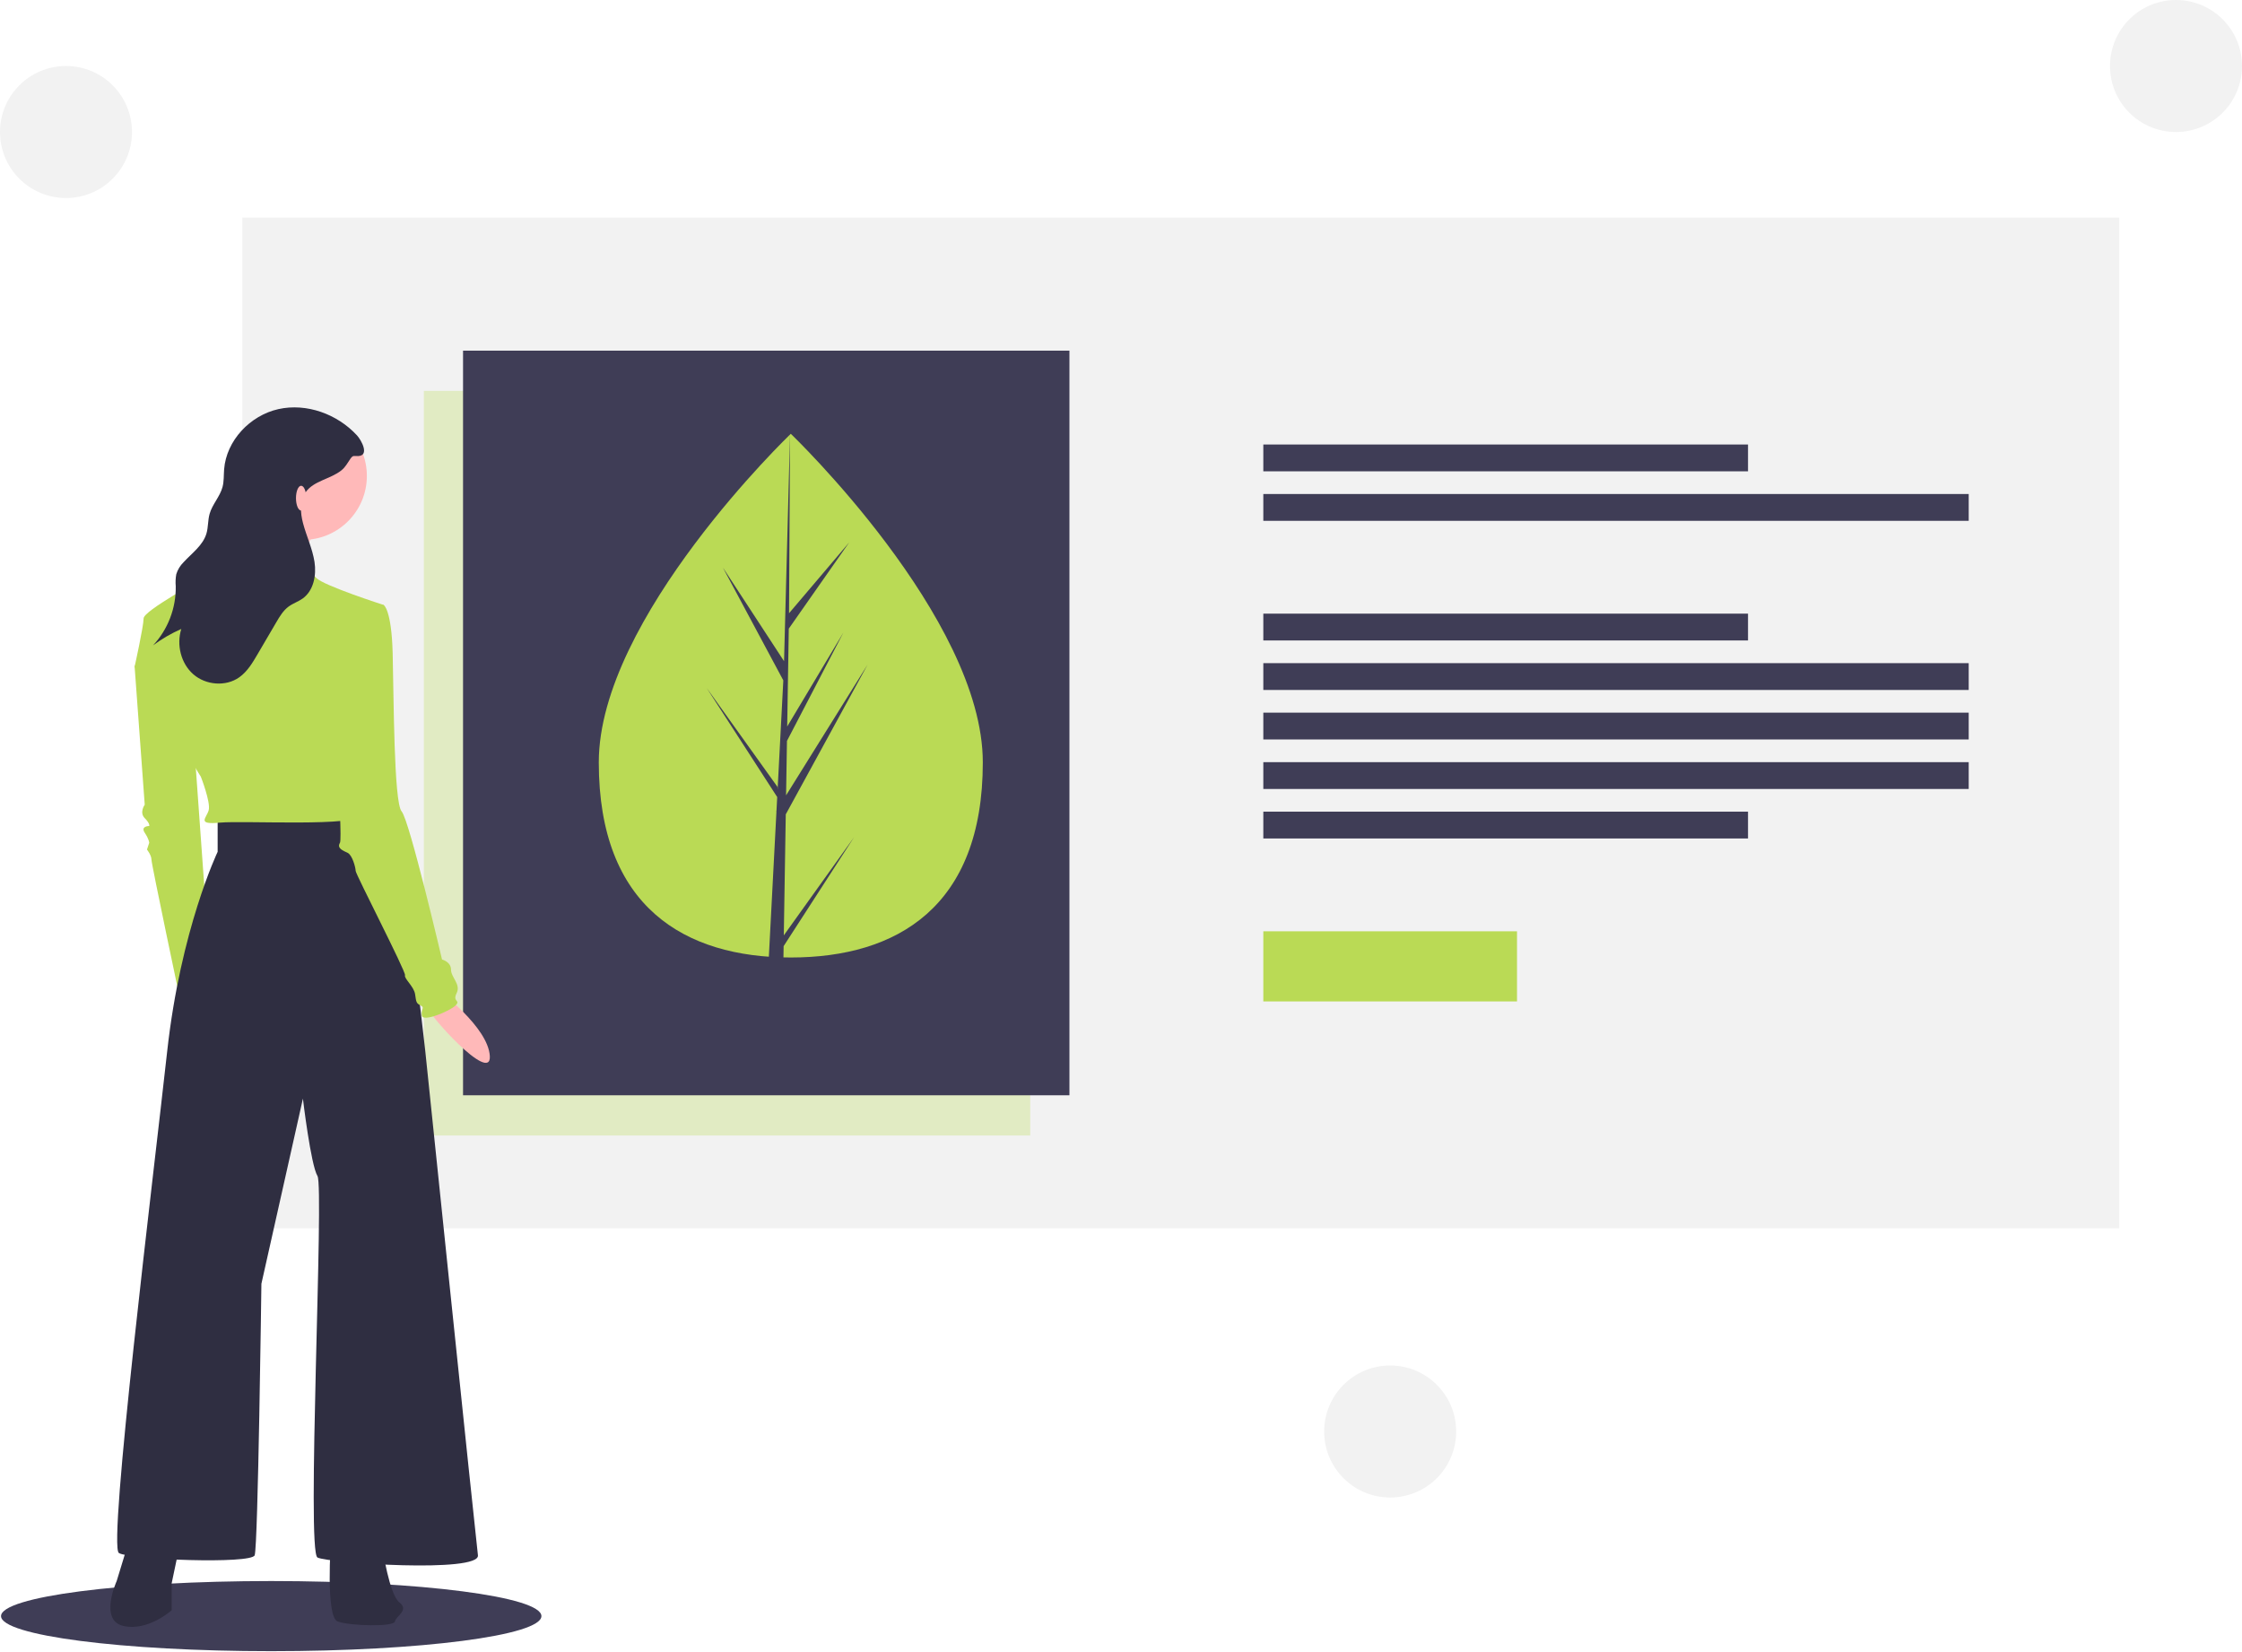
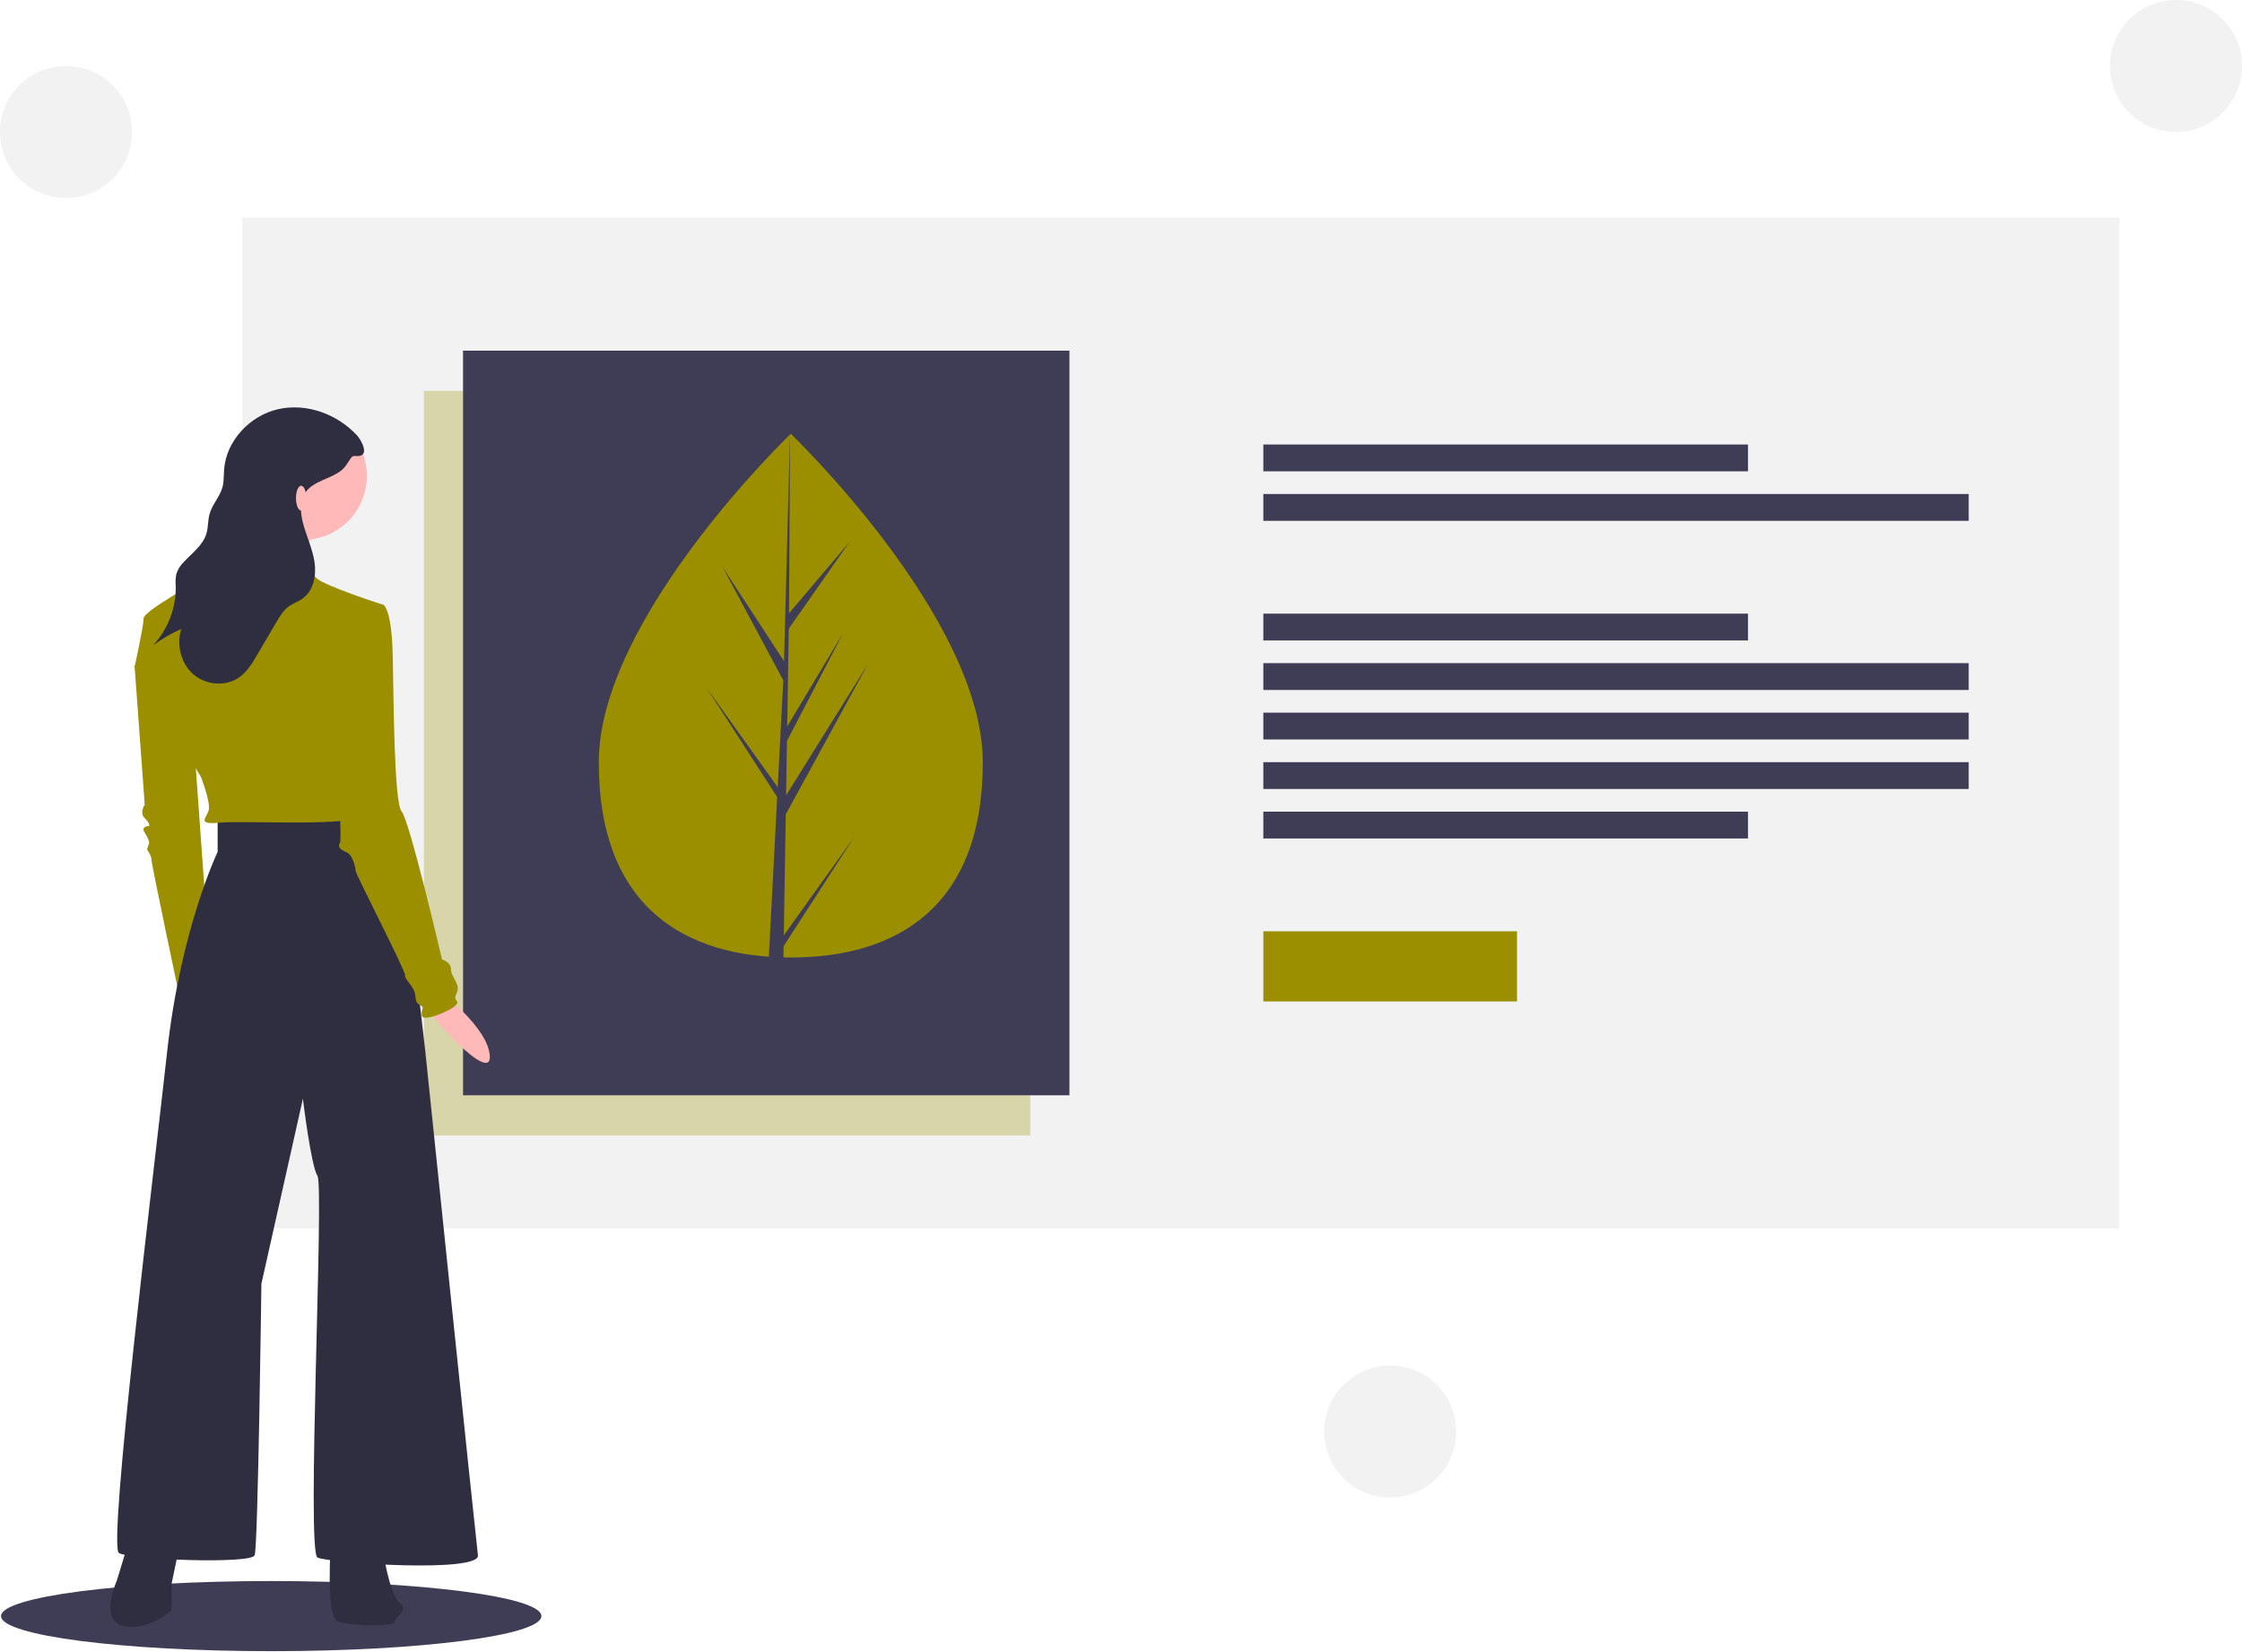
<svg xmlns="http://www.w3.org/2000/svg" data-name="Layer 1" width="1200" height="883.717">
  <path fill="#f2f2f2" d="M129.715 116.467h1004.6v540.938h-1004.6z" />
-   <path opacity=".3" fill="#bada55" d="M226.863 209.2h324.563v398.528H226.863z" />
+   <path opacity=".3" fill="#9B8F00" d="M226.863 209.2h324.563v398.528H226.863z" />
  <path fill="#3f3d56" d="M676.173 237.903h259.43v14.351h-259.43zM676.173 264.397h377.553v14.351H676.173zM676.173 328.427h259.43v14.351h-259.43zM676.173 434.407h259.43v14.351h-259.43zM676.173 354.922h377.553v14.351H676.173zM676.173 381.417h377.553v14.351H676.173zM676.173 407.912h377.553v14.351H676.173z" />
-   <path fill="#bada55" d="M676.173 498.436H811.96v37.535H676.173z" />
+   <path fill="#9B8F00" d="M676.173 498.436H811.96v37.535H676.173z" />
  <path fill="#3f3d56" d="M247.838 187.672h324.563V586.2H247.838z" />
-   <path d="M526.035 408.03c0 77.4-46.013 104.425-102.772 104.425-56.76 0-102.772-27.025-102.772-104.424 0-77.4 102.772-175.864 102.772-175.864s102.772 98.464 102.772 175.864z" fill="#bada55" />
+   <path d="M526.035 408.03c0 77.4-46.013 104.425-102.772 104.425-56.76 0-102.772-27.025-102.772-104.424 0-77.4 102.772-175.864 102.772-175.864s102.772 98.464 102.772 175.864z" fill="#9B8F00" />
  <path fill="#3f3d56" d="M420.736 425.678l.474-29.127 30.19-57.979-30.065 50.271v.001l.85-52.385 32.33-46.158-32.196 37.92.533-96.054-3.342 127.16.275-5.246-32.868-50.31 32.34 60.379-3.062 58.505-.09-1.553-37.892-52.944 37.776 58.43-.383 7.316-.068.11.03.601-7.769 148.43h10.38l1.247-76.667 37.682-58.286-37.59 52.523 1.054-64.777 43.804-80.137z" />
  <ellipse cx="145.17" cy="864.949" rx="144.618" ry="18.767" fill="#3f3d56" />
-   <path d="M76.86 345.401l-4.803 11.41 5.404 73.86s-3.002 4.203 0 7.205c3.003 3.002 2.402 4.203 2.402 4.203s-4.804 0-2.402 3.603 2.402 5.405 2.402 5.405l-1.2 3.603s2.401 3.002 2.401 5.404 15.613 76.262 15.613 76.262l15.012-29.424-8.407-117.095z" fill="#bada55" />
+   <path d="M76.86 345.401l-4.803 11.41 5.404 73.86s-3.002 4.203 0 7.205c3.003 3.002 2.402 4.203 2.402 4.203s-4.804 0-2.402 3.603 2.402 5.405 2.402 5.405l-1.2 3.603s2.401 3.002 2.401 5.404 15.613 76.262 15.613 76.262l15.012-29.424-8.407-117.095z" fill="#9B8F00" />
  <path d="M234.82 530.156s26.42 19.46 27.351 35.022c.93 15.561-34.057-23.174-34.294-27.54-.238-4.365 6.944-7.482 6.944-7.482z" fill="#ffb9b9" />
  <path d="M69.055 824.589l-6.606 21.617s-9.608 21.017 3.603 24.02c13.21 3.002 25.821-8.407 25.821-8.407v-14.412l4.804-22.818zM177.142 824.589s-3.002 40.833 3.603 43.235c6.605 2.402 30.024 3.002 30.625 0 .6-3.002 7.806-6.005 2.402-10.208-5.405-4.204-9.008-28.824-9.008-28.824z" fill="#2f2e41" />
  <path d="M116.493 437.876v18.015s-19.816 41.433-27.022 106.886c-7.206 65.453-31.826 264.814-25.82 268.417 6.004 3.603 70.857 6.005 72.658 1.201 1.801-4.804 3.603-145.317 3.603-145.317l22.218-99.08s4.203 35.428 7.806 41.433c3.603 6.005-6.005 201.163 0 204.165 6.005 3.003 87.07 8.407 85.87-1.2-1.201-9.609-28.223-270.22-28.223-270.22s-13.811-123.1-18.015-124.3c-4.203-1.201-42.634-2.402-48.639-1.201-6.005 1.201-44.436 1.201-44.436 1.201z" fill="#2f2e41" />
  <circle cx="162.13" cy="254.728" r="34.228" fill="#ffb9b9" />
  <path d="M169.336 283.551s-17.414 27.022-13.21 34.228c4.202 7.206-44.437-7.206-44.437-7.206s29.424-36.03 28.823-40.233c-.6-4.203 28.824 13.211 28.824 13.211z" fill="#ffb9b9" />
-   <path d="M205.365 323.784s-31.826-10.209-36.03-14.412a57.757 57.757 0 01-7.205-9.007s-38.431-5.405-39.632-5.405c-1.201 0-10.208 10.809-12.61 13.211-2.402 2.402-33.027 18.615-33.027 22.818 0 4.204-4.804 25.821-4.804 25.821s10.809 22.218 17.414 27.022c6.605 4.804 8.407 3.603 9.007 11.41.6 7.806 9.008 20.416 9.008 20.416s5.404 13.811 4.203 18.015c-1.2 4.203-6.605 7.806 6.005 6.605 12.61-1.201 75.06 2.402 75.06-4.203 0-6.606-12.009-69.657-12.009-69.657z" fill="#bada55" />
-   <path d="M193.956 324.985l11.409-1.201s4.203 2.402 4.804 25.82c.6 23.42.6 79.865 4.804 84.669 4.203 4.804 21.617 79.264 21.617 79.264s4.804 1.201 4.804 5.405c0 4.203 5.404 7.806 3.002 12.61-2.401 4.804 2.402 3.603-.6 6.605-3.002 3.003-17.414 9.007-18.015 5.404-.6-3.602 1.802-4.203-.6-5.404-2.402-1.2-2.402-1.801-3.002-6.005-.601-4.203-6.005-8.407-5.405-10.208.6-1.801-26.421-54.044-26.421-55.845 0-1.802-1.802-8.407-4.204-9.608-2.402-1.2-6.005-2.402-4.203-5.404 1.801-3.003-4.804-93.076-4.804-93.076z" fill="#bada55" />
+   <path d="M205.365 323.784s-31.826-10.209-36.03-14.412a57.757 57.757 0 01-7.205-9.007s-38.431-5.405-39.632-5.405c-1.201 0-10.208 10.809-12.61 13.211-2.402 2.402-33.027 18.615-33.027 22.818 0 4.204-4.804 25.821-4.804 25.821s10.809 22.218 17.414 27.022c6.605 4.804 8.407 3.603 9.007 11.41.6 7.806 9.008 20.416 9.008 20.416s5.404 13.811 4.203 18.015c-1.2 4.203-6.605 7.806 6.005 6.605 12.61-1.201 75.06 2.402 75.06-4.203 0-6.606-12.009-69.657-12.009-69.657z" fill="#9B8F00" />
+   <path d="M193.956 324.985l11.409-1.201s4.203 2.402 4.804 25.82c.6 23.42.6 79.865 4.804 84.669 4.203 4.804 21.617 79.264 21.617 79.264s4.804 1.201 4.804 5.405c0 4.203 5.404 7.806 3.002 12.61-2.401 4.804 2.402 3.603-.6 6.605-3.002 3.003-17.414 9.007-18.015 5.404-.6-3.602 1.802-4.203-.6-5.404-2.402-1.2-2.402-1.801-3.002-6.005-.601-4.203-6.005-8.407-5.405-10.208.6-1.801-26.421-54.044-26.421-55.845 0-1.802-1.802-8.407-4.204-9.608-2.402-1.2-6.005-2.402-4.203-5.404 1.801-3.003-4.804-93.076-4.804-93.076z" fill="#9B8F00" />
  <path d="M191.074 233.021c-10.496-11.393-26.979-17.44-42.095-14.052-15.115 3.39-27.844 16.81-29.026 32.255-.242 3.16-.04 6.387-.858 9.449-1.375 5.15-5.467 9.23-6.91 14.361-.965 3.437-.679 7.137-1.703 10.556-1.892 6.32-7.748 10.44-12.212 15.296a15.478 15.478 0 00-3.91 6.397 24.123 24.123 0 00-.295 6.51 45.325 45.325 0 01-12.152 31.62 77.998 77.998 0 0115.122-8.792c-2.654 8.451-.228 18.45 6.45 24.271 6.678 5.82 17.373 6.725 24.593 1.593 4.29-3.049 7.075-7.728 9.736-12.268l10.074-17.19c1.823-3.11 3.725-6.309 6.637-8.433 2.314-1.687 5.125-2.585 7.454-4.252 5.876-4.204 7.453-12.432 6.36-19.573-1.095-7.141-4.306-13.772-6.148-20.758-1.457-5.525-1.914-11.857 1.363-16.538 4.35-6.213 13.29-7.006 19.202-11.759 2.225-1.789 3.22-3.966 4.814-6.206 1.471-2.068 1.846-1.326 4.126-1.421 6.26-.26 1.698-8.548-.622-11.066z" fill="#2f2e41" />
  <ellipse cx="161.178" cy="266.605" rx="2.76" ry="6.624" fill="#ffb9b9" />
  <circle cx="744.066" cy="766.145" r="35.327" fill="#f2f2f2" />
  <circle cx="35.327" cy="70.653" r="35.327" fill="#f2f2f2" />
  <circle cx="1164.674" cy="35.327" r="35.327" fill="#f2f2f2" />
</svg>
